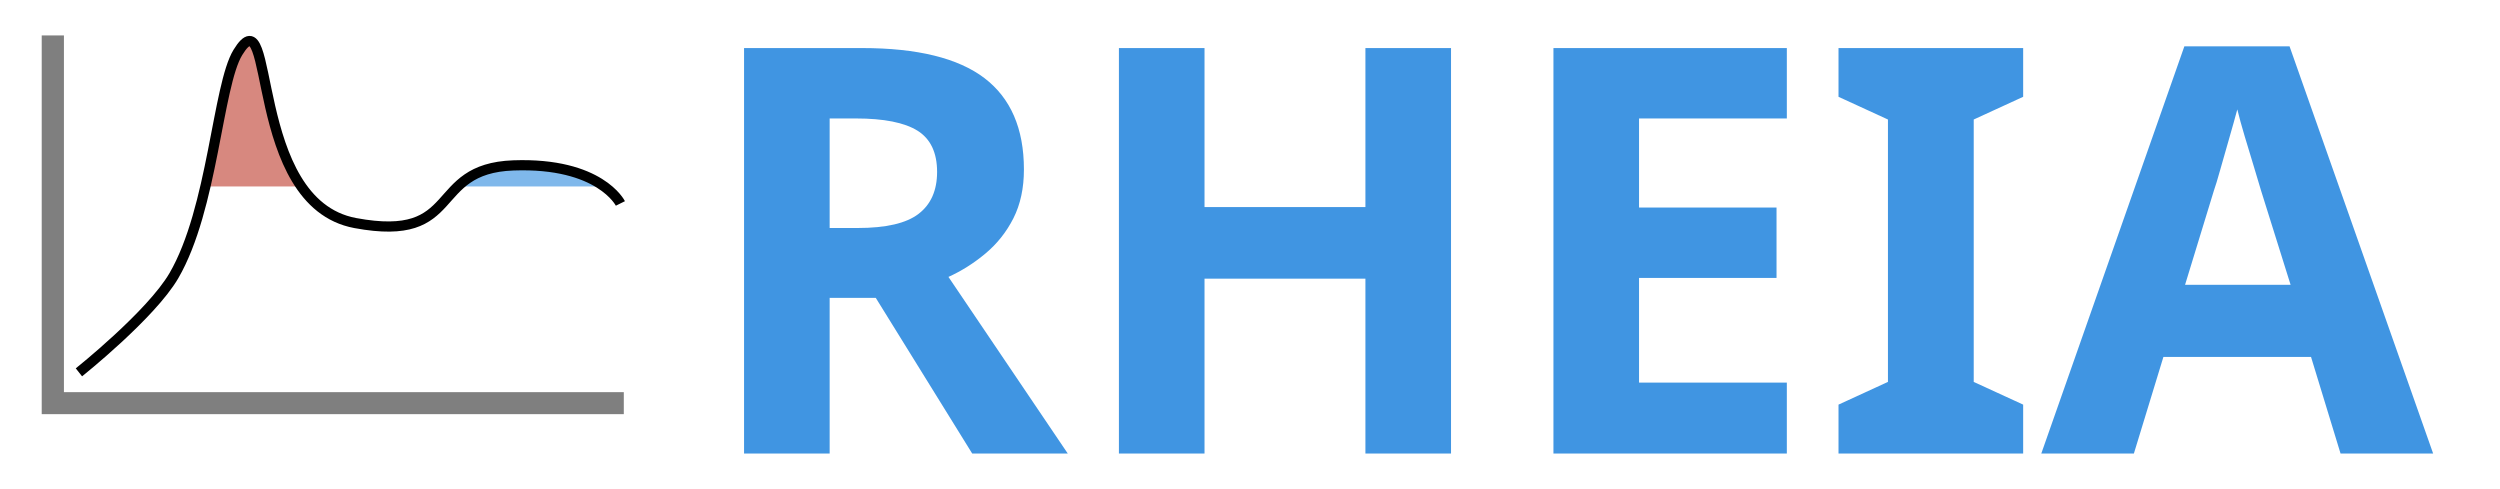
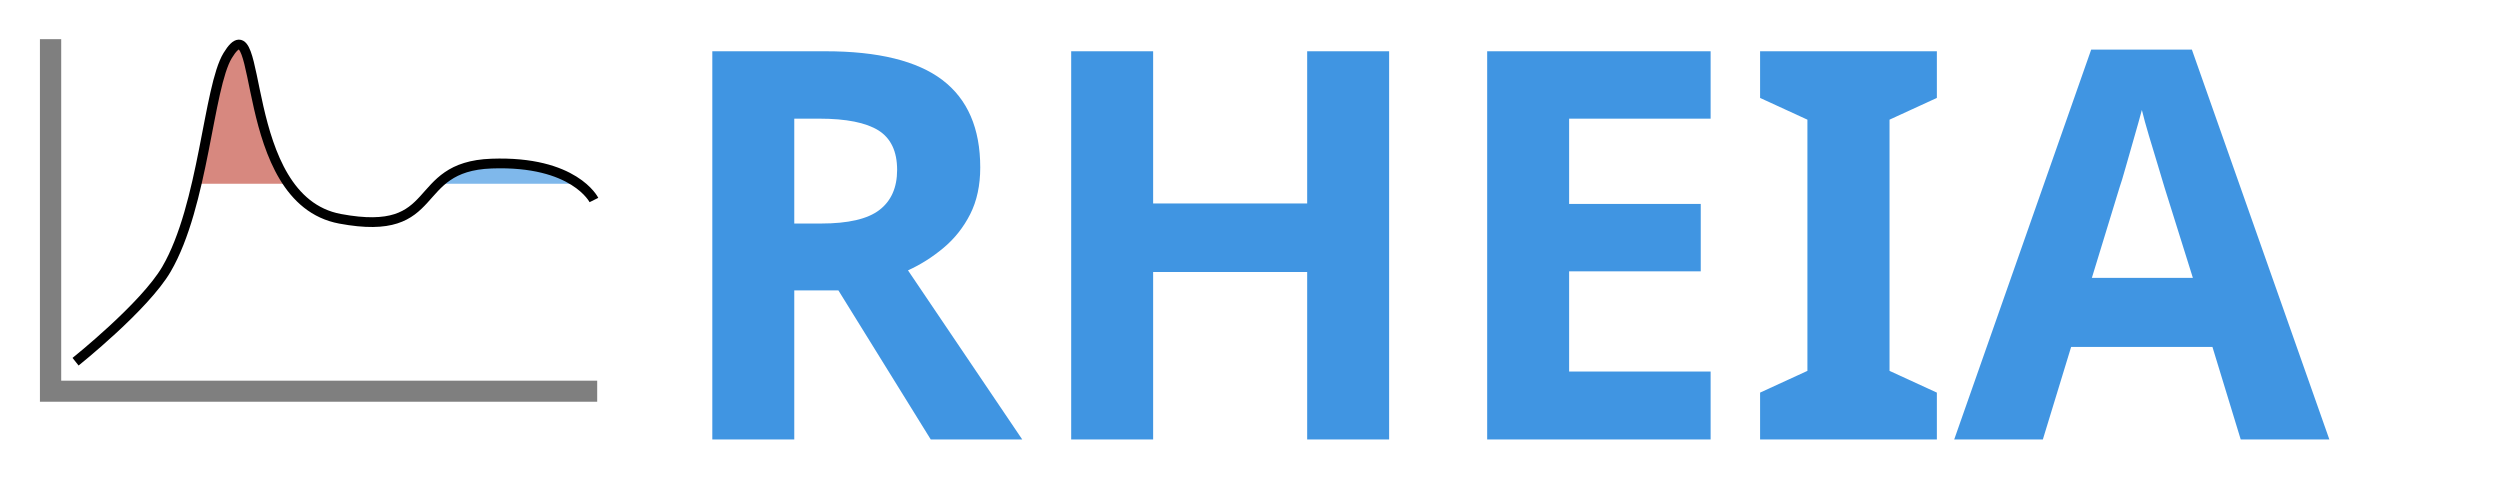
- <svg xmlns="http://www.w3.org/2000/svg" width="223.597mm" height="43.702mm" viewBox="0 0 223.597 43.702" version="1.1" id="svg8">
+ <svg xmlns="http://www.w3.org/2000/svg" width="233.56mm" height="45.142mm" viewBox="0 0 233.56 45.142" version="1.1" id="svg8">
  <defs id="defs2">
    <clipPath clipPathUnits="userSpaceOnUse" id="clipPath895">
      <path style="fill:none;stroke:#000000;stroke-width:0.265px;stroke-linecap:butt;stroke-linejoin:miter;stroke-opacity:1" d="m -109.586,226.878 c 0,0 7.112,-5.654 9.354,-9.488 3.837,-6.562 4.304,-18.656 6.302,-21.916 3.766,-6.144 0.876,14.756 11.562,16.747 10.685,1.992 7.065,-5.356 15.593,-5.661 8.528,-0.305 10.53,3.736 10.53,3.736" id="path897" />
    </clipPath>
    <clipPath clipPathUnits="userSpaceOnUse" id="clipPath920">
      <path style="fill:none;stroke:#000000;stroke-width:0.265px;stroke-linecap:butt;stroke-linejoin:miter;stroke-opacity:1" d="m -109.586,226.878 c 0,0 7.112,-5.654 9.354,-9.488 3.837,-6.562 4.304,-18.656 6.302,-21.916 3.766,-6.144 0.876,14.756 11.562,16.747 10.685,1.992 7.065,-5.356 15.593,-5.661 8.528,-0.305 10.53,3.736 10.53,3.736" id="path922" />
    </clipPath>
  </defs>
-   <g id="layer1" transform="translate(89.84392,-153.1744)">
+   <g id="layer1" transform="translate(89.84392,-152.6837)">
    <text xml:space="preserve" style="font-style:normal;font-variant:normal;font-weight:normal;font-stretch:normal;font-size:50.8px;line-height:0.9;font-family:sans-serif;-inkscape-font-specification:sans-serif;letter-spacing:0px;word-spacing:0px;opacity:0.75;fill:#0072d8;fill-opacity:1;stroke:none;stroke-width:0.265" x="-27.875" y="193.737" id="text4520">
      <tspan id="tspan4518" x="-27.875" y="193.737" style="font-style:normal;font-variant:normal;font-weight:bold;font-stretch:normal;font-family:Raleway;-inkscape-font-specification:Raleway;fill:#0072d8;fill-opacity:1;stroke-width:0.265">RHEIA</tspan>
    </text>
    <g id="g1747" transform="matrix(0.3388349,0,0,0.3388349,-61.22336,-1.531781)">
      <g id="g1689" />
      <g id="g1691" />
      <g id="g1693" />
      <g id="g1695" />
      <g id="g1697" />
      <g id="g1699" />
      <g id="g1701" />
      <g id="g1703" />
      <g id="g1705" />
      <g id="g1707" />
      <g id="g1709" />
      <g id="g1711" />
      <g id="g1713" />
      <g id="g1715" />
      <g id="g1717" />
    </g>
    <g id="g957" transform="matrix(0.9079002,0,0,0.9109968,16.70808,-20.20854)">
      <g transform="matrix(1.112292,0,0,1.097325,-13.41277,21.81447)" id="g866">
        <path style="fill:none;stroke:#000000;stroke-width:0;stroke-linecap:butt;stroke-linejoin:miter;stroke-miterlimit:4;stroke-dasharray:none;stroke-opacity:1" d="M -84.461,191.563 V 159.152" id="path859" />
        <path style="opacity:0.5;fill:none;stroke:#000000;stroke-width:1.968;stroke-linecap:butt;stroke-linejoin:miter;stroke-miterlimit:4;stroke-dasharray:none;stroke-opacity:1" d="M -38.206,189.632 H -88.776 V 156.732" id="path861" />
      </g>
      <g id="g948">
        <rect transform="translate(-2.0466667e-5)" style="opacity:0.5;fill:#0072d8;fill-opacity:1;stroke:#0072d8;stroke-width:2;stroke-linejoin:miter;stroke-miterlimit:4;stroke-dasharray:none;stroke-opacity:1" id="rect870-7" width="11.906" height="18.71" x="-71.024" y="188.918" clip-path="url(#clipPath895)" />
        <rect transform="translate(1.0633333e-6)" style="opacity:0.5;fill:#b01200;fill-opacity:1;stroke:#b01200;stroke-width:2;stroke-linejoin:miter;stroke-miterlimit:4;stroke-dasharray:none;stroke-opacity:1" id="rect870" width="11.906" height="18.71" x="-98.54" y="188.918" clip-path="url(#clipPath920)" />
        <path style="fill:none;stroke:#000000;stroke-width:1;stroke-linecap:butt;stroke-linejoin:miter;stroke-miterlimit:4;stroke-dasharray:none;stroke-opacity:1" d="m -109.586,226.878 c 0,0 7.112,-5.654 9.354,-9.488 3.837,-6.562 4.304,-18.656 6.302,-21.916 3.766,-6.144 0.876,14.756 11.562,16.747 10.685,1.992 7.065,-5.356 15.593,-5.661 8.528,-0.305 10.53,3.736 10.53,3.736" id="path868" />
      </g>
    </g>
  </g>
</svg>
